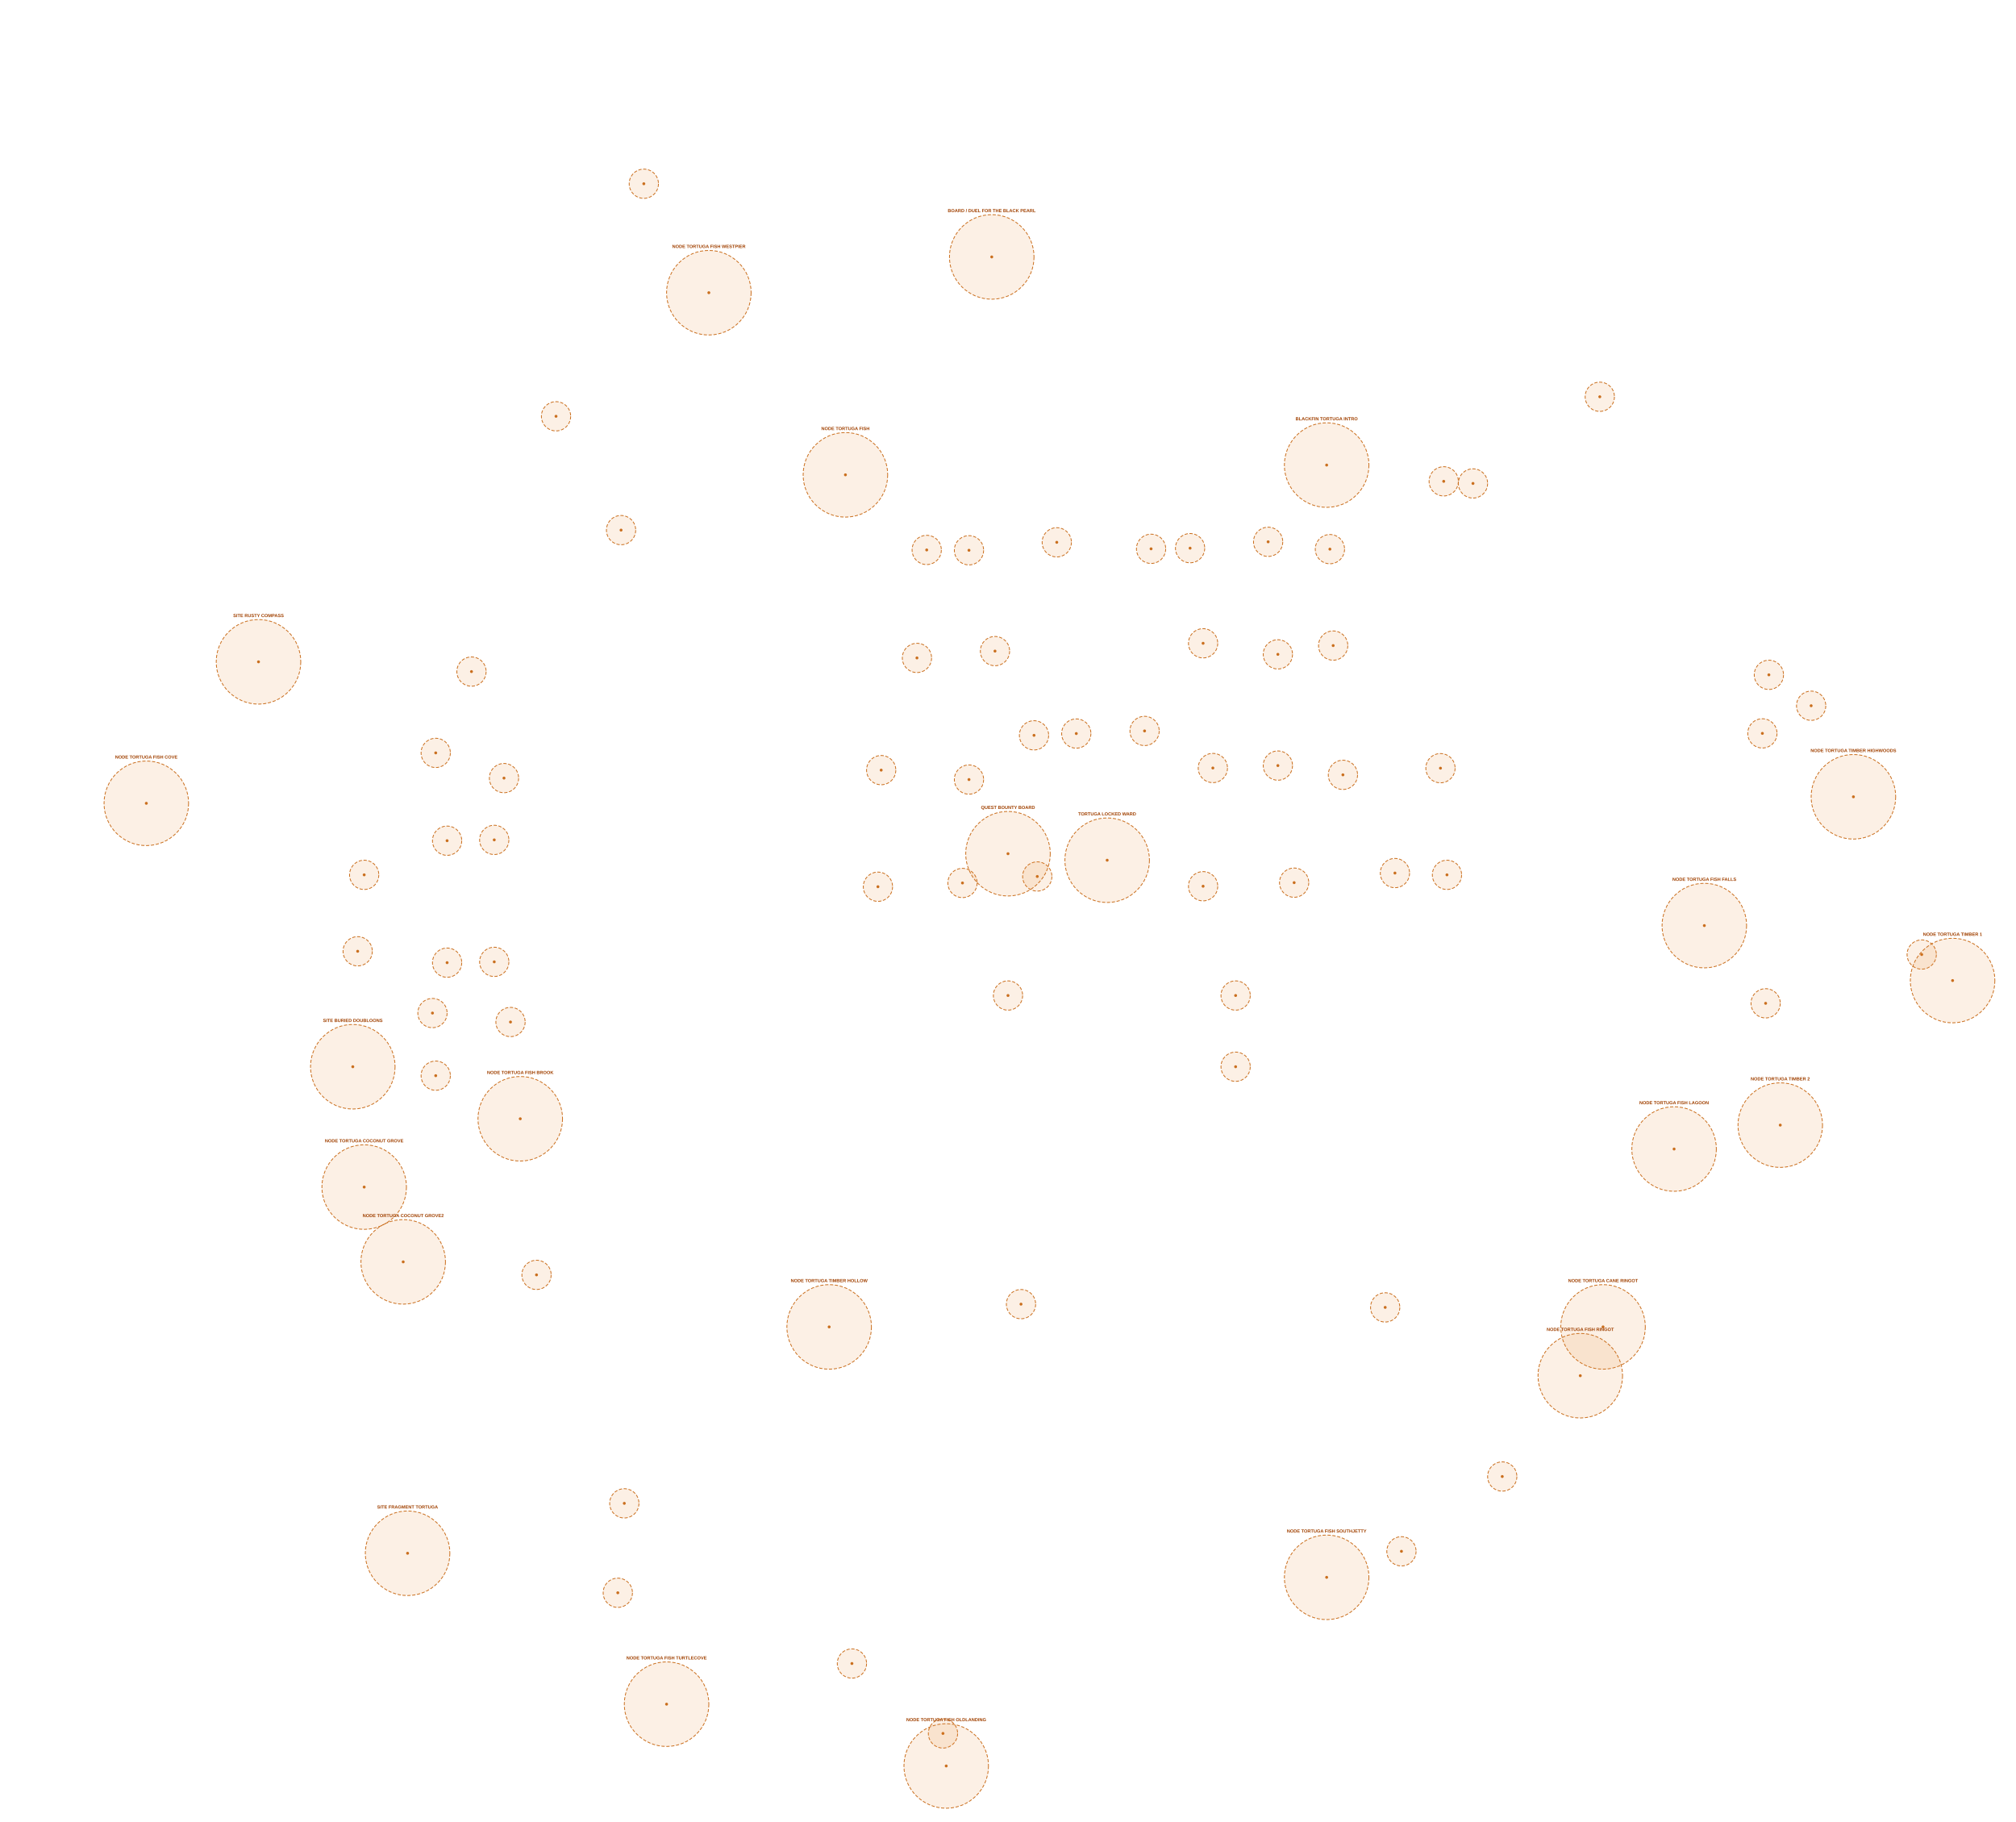
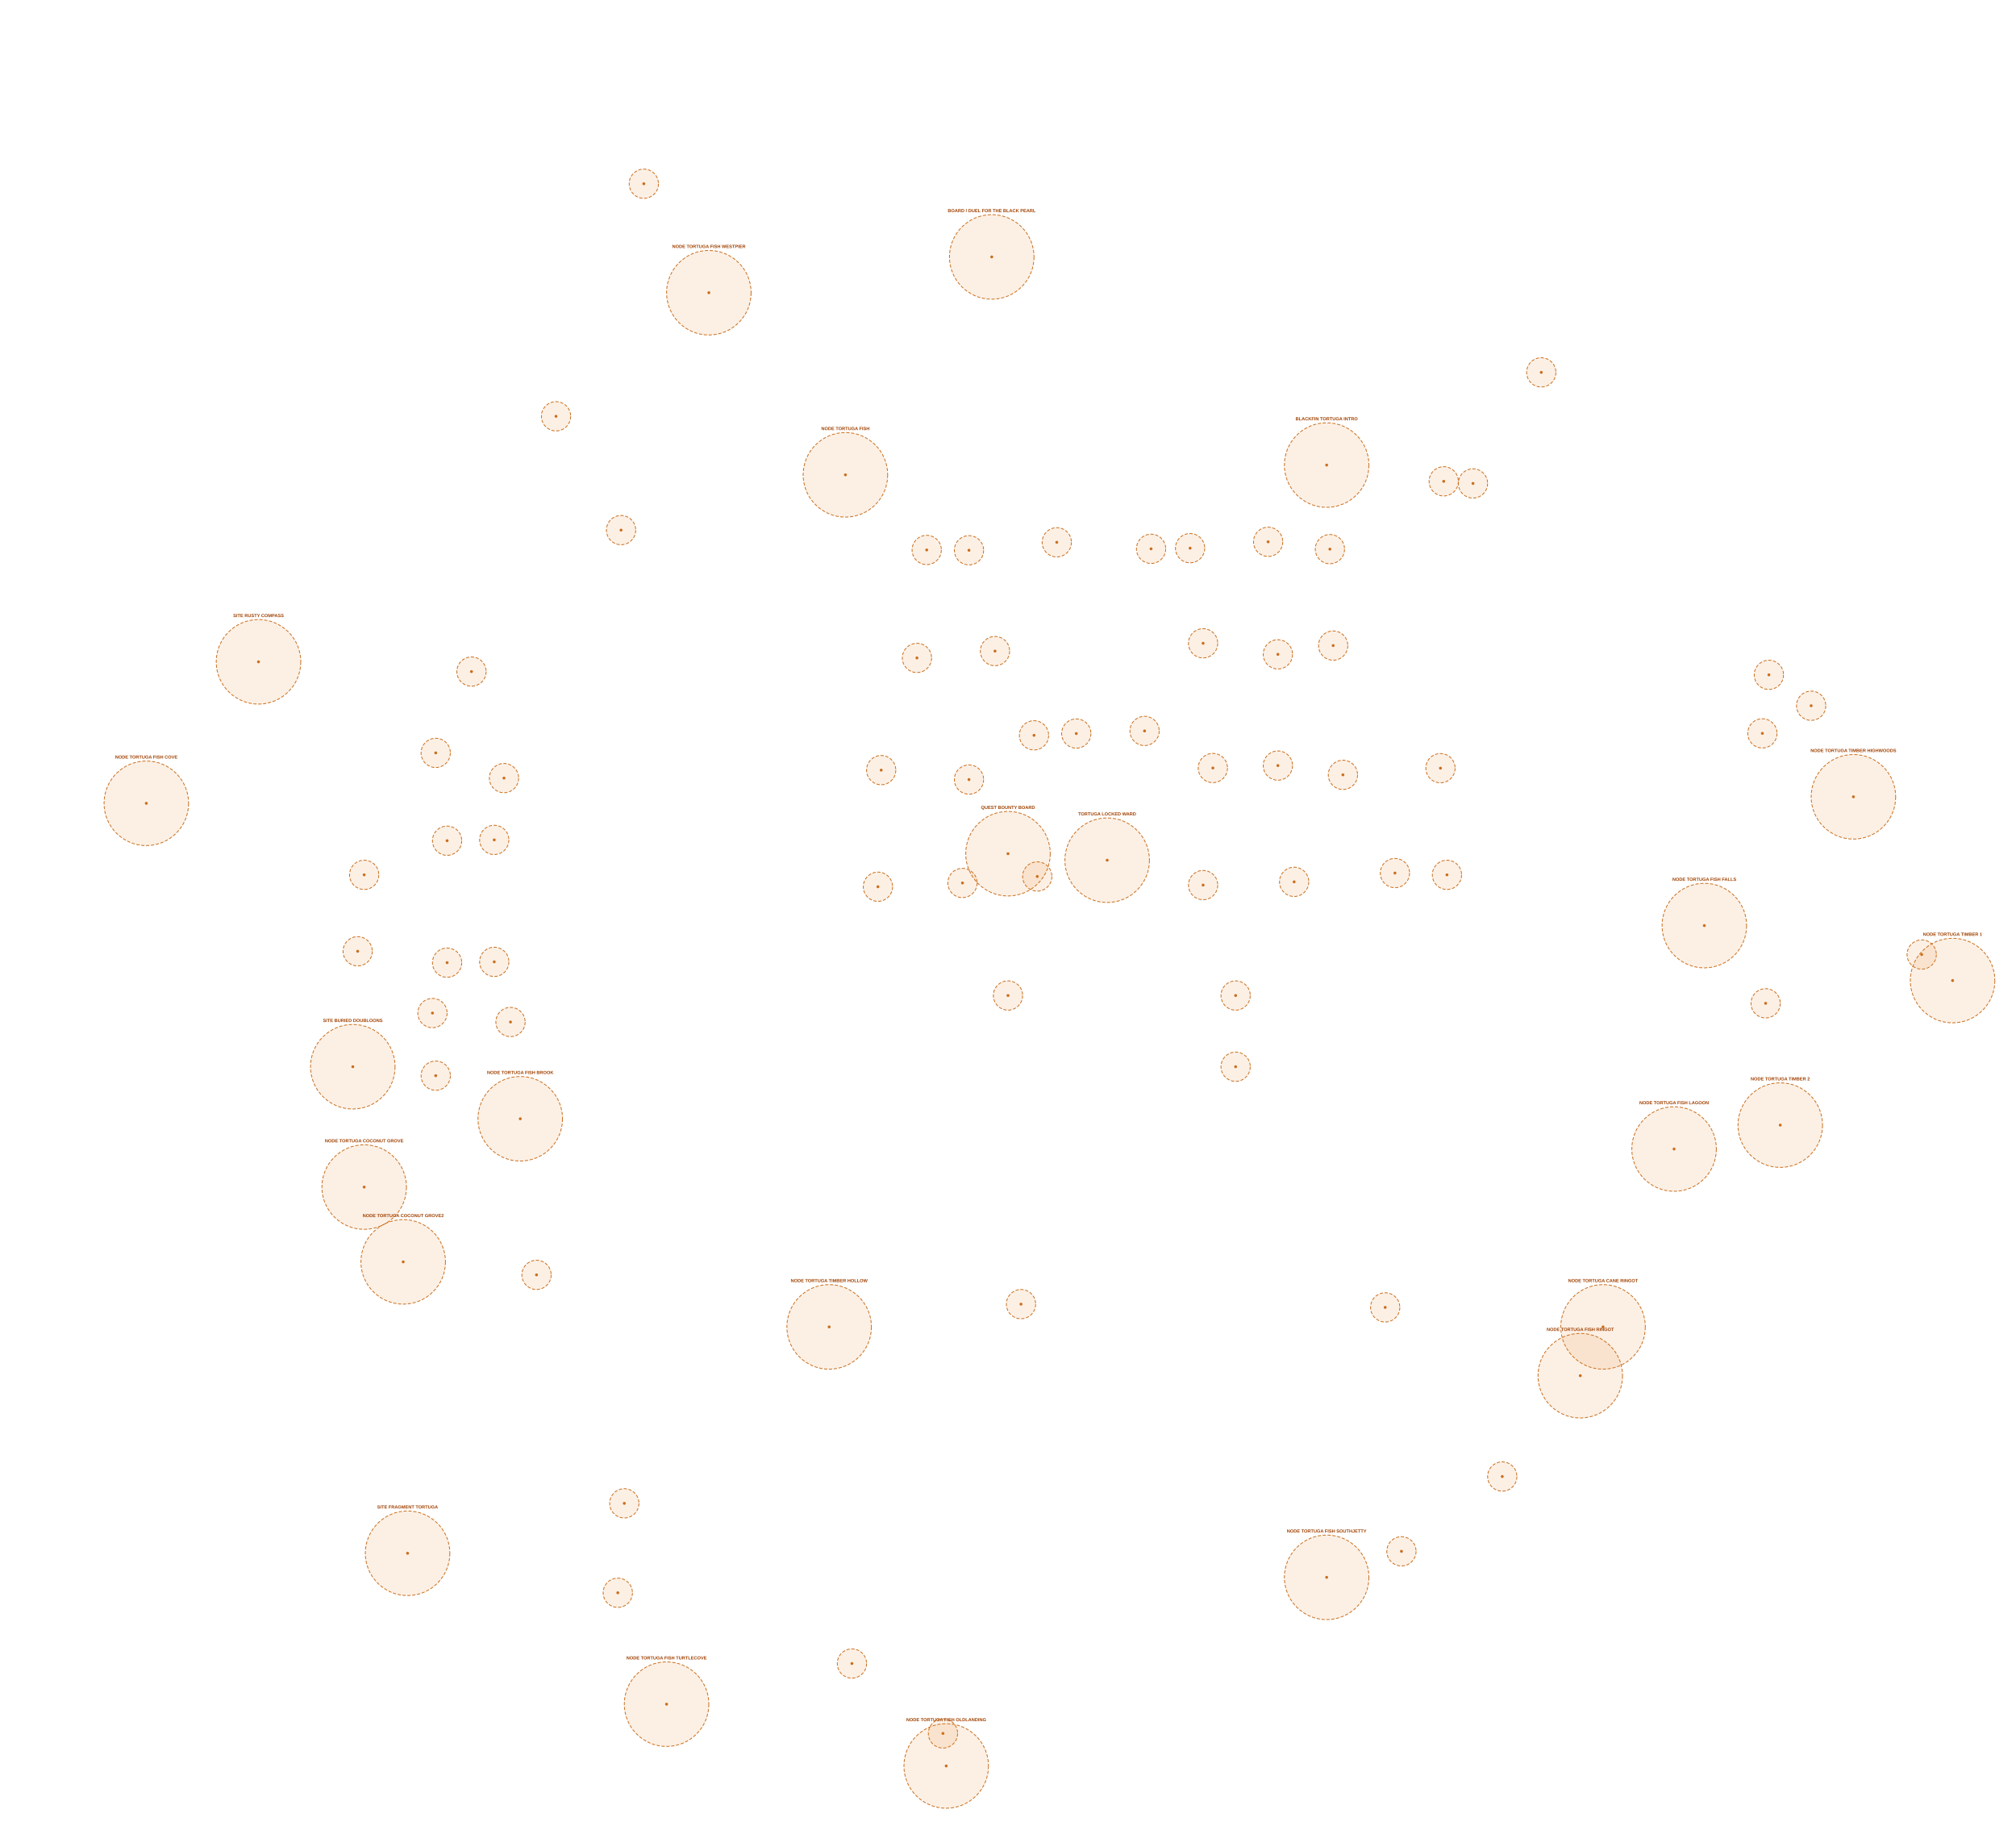
<svg xmlns="http://www.w3.org/2000/svg" viewBox="-620 -580 1240 1120" width="1240" height="1120">
  <circle cx="-50" cy="-241.8" r="9" fill="#e67e22" fill-opacity="0.12" stroke="#ca6f1e" stroke-width="0.5" stroke-dasharray="2 1" />
  <circle cx="-50" cy="-241.8" r="0.9" fill="#ca6f1e" />
  <text x="-50" y="-252.3" font-family="Arial, Helvetica, sans-serif" font-size="2.8" font-weight="bold" fill="#a04000" text-anchor="middle" />
  <circle cx="-24" cy="-241.6" r="9" fill="#e67e22" fill-opacity="0.12" stroke="#ca6f1e" stroke-width="0.5" stroke-dasharray="2 1" />
  <circle cx="-24" cy="-241.6" r="0.9" fill="#ca6f1e" />
  <text x="-24" y="-252.1" font-family="Arial, Helvetica, sans-serif" font-size="2.8" font-weight="bold" fill="#a04000" text-anchor="middle" />
  <circle cx="30" cy="-246.5" r="9" fill="#e67e22" fill-opacity="0.12" stroke="#ca6f1e" stroke-width="0.5" stroke-dasharray="2 1" />
  <circle cx="30" cy="-246.5" r="0.9" fill="#ca6f1e" />
  <text x="30" y="-257" font-family="Arial, Helvetica, sans-serif" font-size="2.8" font-weight="bold" fill="#a04000" text-anchor="middle" />
  <circle cx="88" cy="-242.5" r="9" fill="#e67e22" fill-opacity="0.12" stroke="#ca6f1e" stroke-width="0.5" stroke-dasharray="2 1" />
  <circle cx="88" cy="-242.5" r="0.9" fill="#ca6f1e" />
  <text x="88" y="-253" font-family="Arial, Helvetica, sans-serif" font-size="2.8" font-weight="bold" fill="#a04000" text-anchor="middle" />
  <circle cx="112" cy="-242.9" r="9" fill="#e67e22" fill-opacity="0.12" stroke="#ca6f1e" stroke-width="0.5" stroke-dasharray="2 1" />
  <circle cx="112" cy="-242.9" r="0.9" fill="#ca6f1e" />
  <text x="112" y="-253.4" font-family="Arial, Helvetica, sans-serif" font-size="2.8" font-weight="bold" fill="#a04000" text-anchor="middle" />
  <circle cx="160" cy="-246.8" r="9" fill="#e67e22" fill-opacity="0.12" stroke="#ca6f1e" stroke-width="0.5" stroke-dasharray="2 1" />
  <circle cx="160" cy="-246.8" r="0.9" fill="#ca6f1e" />
  <text x="160" y="-257.3" font-family="Arial, Helvetica, sans-serif" font-size="2.8" font-weight="bold" fill="#a04000" text-anchor="middle" />
  <circle cx="198" cy="-242.3" r="9" fill="#e67e22" fill-opacity="0.12" stroke="#ca6f1e" stroke-width="0.5" stroke-dasharray="2 1" />
  <circle cx="198" cy="-242.3" r="0.9" fill="#ca6f1e" />
  <text x="198" y="-252.8" font-family="Arial, Helvetica, sans-serif" font-size="2.8" font-weight="bold" fill="#a04000" text-anchor="middle" />
  <circle cx="-56" cy="-175.4" r="9" fill="#e67e22" fill-opacity="0.12" stroke="#ca6f1e" stroke-width="0.5" stroke-dasharray="2 1" />
  <circle cx="-56" cy="-175.4" r="0.9" fill="#ca6f1e" />
  <text x="-56" y="-185.9" font-family="Arial, Helvetica, sans-serif" font-size="2.8" font-weight="bold" fill="#a04000" text-anchor="middle" />
  <circle cx="-8" cy="-179.6" r="9" fill="#e67e22" fill-opacity="0.12" stroke="#ca6f1e" stroke-width="0.5" stroke-dasharray="2 1" />
  <circle cx="-8" cy="-179.6" r="0.9" fill="#ca6f1e" />
  <text x="-8" y="-190.1" font-family="Arial, Helvetica, sans-serif" font-size="2.8" font-weight="bold" fill="#a04000" text-anchor="middle" />
  <circle cx="120" cy="-184.4" r="9" fill="#e67e22" fill-opacity="0.12" stroke="#ca6f1e" stroke-width="0.5" stroke-dasharray="2 1" />
  <circle cx="120" cy="-184.4" r="0.9" fill="#ca6f1e" />
  <text x="120" y="-194.9" font-family="Arial, Helvetica, sans-serif" font-size="2.8" font-weight="bold" fill="#a04000" text-anchor="middle" />
  <circle cx="166" cy="-177.6" r="9" fill="#e67e22" fill-opacity="0.12" stroke="#ca6f1e" stroke-width="0.5" stroke-dasharray="2 1" />
  <circle cx="166" cy="-177.6" r="0.9" fill="#ca6f1e" />
  <text x="166" y="-188.1" font-family="Arial, Helvetica, sans-serif" font-size="2.8" font-weight="bold" fill="#a04000" text-anchor="middle" />
  <circle cx="200" cy="-183" r="9" fill="#e67e22" fill-opacity="0.12" stroke="#ca6f1e" stroke-width="0.5" stroke-dasharray="2 1" />
  <circle cx="200" cy="-183" r="0.9" fill="#ca6f1e" />
  <text x="200" y="-193.5" font-family="Arial, Helvetica, sans-serif" font-size="2.8" font-weight="bold" fill="#a04000" text-anchor="middle" />
  <circle cx="268" cy="-284" r="9" fill="#e67e22" fill-opacity="0.12" stroke="#ca6f1e" stroke-width="0.5" stroke-dasharray="2 1" />
  <circle cx="268" cy="-284" r="0.9" fill="#ca6f1e" />
  <text x="268" y="-294.5" font-family="Arial, Helvetica, sans-serif" font-size="2.8" font-weight="bold" fill="#a04000" text-anchor="middle" />
  <circle cx="16" cy="-127.8" r="9" fill="#e67e22" fill-opacity="0.12" stroke="#ca6f1e" stroke-width="0.5" stroke-dasharray="2 1" />
  <circle cx="16" cy="-127.8" r="0.9" fill="#ca6f1e" />
  <text x="16" y="-138.3" font-family="Arial, Helvetica, sans-serif" font-size="2.8" font-weight="bold" fill="#a04000" text-anchor="middle" />
  <circle cx="42" cy="-128.9" r="9" fill="#e67e22" fill-opacity="0.12" stroke="#ca6f1e" stroke-width="0.5" stroke-dasharray="2 1" />
  <circle cx="42" cy="-128.9" r="0.9" fill="#ca6f1e" />
  <text x="42" y="-139.4" font-family="Arial, Helvetica, sans-serif" font-size="2.8" font-weight="bold" fill="#a04000" text-anchor="middle" />
  <circle cx="84" cy="-130.5" r="9" fill="#e67e22" fill-opacity="0.12" stroke="#ca6f1e" stroke-width="0.5" stroke-dasharray="2 1" />
  <circle cx="84" cy="-130.5" r="0.9" fill="#ca6f1e" />
  <text x="84" y="-141" font-family="Arial, Helvetica, sans-serif" font-size="2.8" font-weight="bold" fill="#a04000" text-anchor="middle" />
  <circle cx="-24" cy="-100.6" r="9" fill="#e67e22" fill-opacity="0.12" stroke="#ca6f1e" stroke-width="0.5" stroke-dasharray="2 1" />
  <circle cx="-24" cy="-100.6" r="0.9" fill="#ca6f1e" />
  <text x="-24" y="-111.1" font-family="Arial, Helvetica, sans-serif" font-size="2.8" font-weight="bold" fill="#a04000" text-anchor="middle" />
  <circle cx="-78" cy="-106.4" r="9" fill="#e67e22" fill-opacity="0.12" stroke="#ca6f1e" stroke-width="0.5" stroke-dasharray="2 1" />
  <circle cx="-78" cy="-106.4" r="0.9" fill="#ca6f1e" />
  <text x="-78" y="-116.9" font-family="Arial, Helvetica, sans-serif" font-size="2.8" font-weight="bold" fill="#a04000" text-anchor="middle" />
  <circle cx="286" cy="-282.7" r="9" fill="#e67e22" fill-opacity="0.12" stroke="#ca6f1e" stroke-width="0.5" stroke-dasharray="2 1" />
  <circle cx="286" cy="-282.7" r="0.9" fill="#ca6f1e" />
  <text x="286" y="-293.2" font-family="Arial, Helvetica, sans-serif" font-size="2.8" font-weight="bold" fill="#a04000" text-anchor="middle" />
  <circle cx="126" cy="-107.7" r="9" fill="#e67e22" fill-opacity="0.12" stroke="#ca6f1e" stroke-width="0.5" stroke-dasharray="2 1" />
  <circle cx="126" cy="-107.7" r="0.9" fill="#ca6f1e" />
  <text x="126" y="-118.2" font-family="Arial, Helvetica, sans-serif" font-size="2.8" font-weight="bold" fill="#a04000" text-anchor="middle" />
  <circle cx="206" cy="-103.5" r="9" fill="#e67e22" fill-opacity="0.12" stroke="#ca6f1e" stroke-width="0.5" stroke-dasharray="2 1" />
  <circle cx="206" cy="-103.5" r="0.9" fill="#ca6f1e" />
  <text x="206" y="-114" font-family="Arial, Helvetica, sans-serif" font-size="2.8" font-weight="bold" fill="#a04000" text-anchor="middle" />
  <circle cx="266" cy="-107.6" r="9" fill="#e67e22" fill-opacity="0.12" stroke="#ca6f1e" stroke-width="0.5" stroke-dasharray="2 1" />
  <circle cx="266" cy="-107.6" r="0.9" fill="#ca6f1e" />
  <text x="266" y="-118.1" font-family="Arial, Helvetica, sans-serif" font-size="2.8" font-weight="bold" fill="#a04000" text-anchor="middle" />
  <circle cx="166" cy="-109.2" r="9" fill="#e67e22" fill-opacity="0.12" stroke="#ca6f1e" stroke-width="0.5" stroke-dasharray="2 1" />
  <circle cx="166" cy="-109.2" r="0.9" fill="#ca6f1e" />
  <text x="166" y="-119.7" font-family="Arial, Helvetica, sans-serif" font-size="2.8" font-weight="bold" fill="#a04000" text-anchor="middle" />
  <circle cx="-80" cy="-34.7" r="9" fill="#e67e22" fill-opacity="0.12" stroke="#ca6f1e" stroke-width="0.5" stroke-dasharray="2 1" />
  <circle cx="-80" cy="-34.7" r="0.9" fill="#ca6f1e" />
  <text x="-80" y="-45.2" font-family="Arial, Helvetica, sans-serif" font-size="2.8" font-weight="bold" fill="#a04000" text-anchor="middle" />
  <circle cx="-28" cy="-37" r="9" fill="#e67e22" fill-opacity="0.12" stroke="#ca6f1e" stroke-width="0.5" stroke-dasharray="2 1" />
  <circle cx="-28" cy="-37" r="0.9" fill="#ca6f1e" />
  <text x="-28" y="-47.5" font-family="Arial, Helvetica, sans-serif" font-size="2.8" font-weight="bold" fill="#a04000" text-anchor="middle" />
  <circle cx="18" cy="-41" r="9" fill="#e67e22" fill-opacity="0.12" stroke="#ca6f1e" stroke-width="0.5" stroke-dasharray="2 1" />
  <circle cx="18" cy="-41" r="0.9" fill="#ca6f1e" />
  <text x="18" y="-51.5" font-family="Arial, Helvetica, sans-serif" font-size="2.8" font-weight="bold" fill="#a04000" text-anchor="middle" />
-   <circle cx="120" cy="-35" r="9" fill="#e67e22" fill-opacity="0.12" stroke="#ca6f1e" stroke-width="0.5" stroke-dasharray="2 1" />
-   <circle cx="120" cy="-35" r="0.9" fill="#ca6f1e" />
-   <text x="120" y="-45.5" font-family="Arial, Helvetica, sans-serif" font-size="2.8" font-weight="bold" fill="#a04000" text-anchor="middle" />
-   <circle cx="176" cy="-37.2" r="9" fill="#e67e22" fill-opacity="0.12" stroke="#ca6f1e" stroke-width="0.5" stroke-dasharray="2 1" />
-   <circle cx="176" cy="-37.2" r="0.9" fill="#ca6f1e" />
-   <text x="176" y="-47.7" font-family="Arial, Helvetica, sans-serif" font-size="2.8" font-weight="bold" fill="#a04000" text-anchor="middle" />
+   <circle cx="120" cy="-35.7" r="9" fill="#e67e22" fill-opacity="0.12" stroke="#ca6f1e" stroke-width="0.5" stroke-dasharray="2 1" />
+   <circle cx="120" cy="-35.7" r="0.9" fill="#ca6f1e" />
+   <text x="120" y="-46.2" font-family="Arial, Helvetica, sans-serif" font-size="2.8" font-weight="bold" fill="#a04000" text-anchor="middle" />
+   <circle cx="176" cy="-37.7" r="9" fill="#e67e22" fill-opacity="0.12" stroke="#ca6f1e" stroke-width="0.5" stroke-dasharray="2 1" />
+   <circle cx="176" cy="-37.7" r="0.9" fill="#ca6f1e" />
+   <text x="176" y="-48.2" font-family="Arial, Helvetica, sans-serif" font-size="2.8" font-weight="bold" fill="#a04000" text-anchor="middle" />
  <circle cx="238" cy="-43.1" r="9" fill="#e67e22" fill-opacity="0.12" stroke="#ca6f1e" stroke-width="0.5" stroke-dasharray="2 1" />
  <circle cx="238" cy="-43.1" r="0.9" fill="#ca6f1e" />
  <text x="238" y="-53.6" font-family="Arial, Helvetica, sans-serif" font-size="2.8" font-weight="bold" fill="#a04000" text-anchor="middle" />
  <circle cx="270" cy="-42" r="9" fill="#e67e22" fill-opacity="0.12" stroke="#ca6f1e" stroke-width="0.5" stroke-dasharray="2 1" />
  <circle cx="270" cy="-42" r="0.9" fill="#ca6f1e" />
  <text x="270" y="-52.5" font-family="Arial, Helvetica, sans-serif" font-size="2.8" font-weight="bold" fill="#a04000" text-anchor="middle" />
  <circle cx="0" cy="32.2" r="9" fill="#e67e22" fill-opacity="0.12" stroke="#ca6f1e" stroke-width="0.5" stroke-dasharray="2 1" />
  <circle cx="0" cy="32.2" r="0.9" fill="#ca6f1e" />
  <text x="0" y="21.7" font-family="Arial, Helvetica, sans-serif" font-size="2.8" font-weight="bold" fill="#a04000" text-anchor="middle" />
  <circle cx="140" cy="32.2" r="9" fill="#e67e22" fill-opacity="0.12" stroke="#ca6f1e" stroke-width="0.5" stroke-dasharray="2 1" />
  <circle cx="140" cy="32.2" r="0.9" fill="#ca6f1e" />
  <text x="140" y="21.7" font-family="Arial, Helvetica, sans-serif" font-size="2.8" font-weight="bold" fill="#a04000" text-anchor="middle" />
  <circle cx="-345" cy="-63" r="9" fill="#e67e22" fill-opacity="0.12" stroke="#ca6f1e" stroke-width="0.5" stroke-dasharray="2 1" />
  <circle cx="-345" cy="-63" r="0.9" fill="#ca6f1e" />
  <text x="-345" y="-73.5" font-family="Arial, Helvetica, sans-serif" font-size="2.8" font-weight="bold" fill="#a04000" text-anchor="middle" />
  <circle cx="-316" cy="-63.5" r="9" fill="#e67e22" fill-opacity="0.12" stroke="#ca6f1e" stroke-width="0.5" stroke-dasharray="2 1" />
  <circle cx="-316" cy="-63.5" r="0.9" fill="#ca6f1e" />
  <text x="-316" y="-74" font-family="Arial, Helvetica, sans-serif" font-size="2.8" font-weight="bold" fill="#a04000" text-anchor="middle" />
  <circle cx="-345" cy="12" r="9" fill="#e67e22" fill-opacity="0.12" stroke="#ca6f1e" stroke-width="0.5" stroke-dasharray="2 1" />
  <circle cx="-345" cy="12" r="0.9" fill="#ca6f1e" />
  <text x="-345" y="1.5" font-family="Arial, Helvetica, sans-serif" font-size="2.8" font-weight="bold" fill="#a04000" text-anchor="middle" />
  <circle cx="-316" cy="11.5" r="9" fill="#e67e22" fill-opacity="0.12" stroke="#ca6f1e" stroke-width="0.5" stroke-dasharray="2 1" />
  <circle cx="-316" cy="11.5" r="0.9" fill="#ca6f1e" />
  <text x="-316" y="1" font-family="Arial, Helvetica, sans-serif" font-size="2.8" font-weight="bold" fill="#a04000" text-anchor="middle" />
  <circle cx="-396" cy="-42" r="9" fill="#e67e22" fill-opacity="0.12" stroke="#ca6f1e" stroke-width="0.5" stroke-dasharray="2 1" />
  <circle cx="-396" cy="-42" r="0.9" fill="#ca6f1e" />
  <text x="-396" y="-52.5" font-family="Arial, Helvetica, sans-serif" font-size="2.8" font-weight="bold" fill="#a04000" text-anchor="middle" />
  <circle cx="-400" cy="5" r="9" fill="#e67e22" fill-opacity="0.12" stroke="#ca6f1e" stroke-width="0.5" stroke-dasharray="2 1" />
  <circle cx="-400" cy="5" r="0.9" fill="#ca6f1e" />
  <text x="-400" y="-5.5" font-family="Arial, Helvetica, sans-serif" font-size="2.8" font-weight="bold" fill="#a04000" text-anchor="middle" />
  <circle cx="-310" cy="-101.5" r="9" fill="#e67e22" fill-opacity="0.12" stroke="#ca6f1e" stroke-width="0.5" stroke-dasharray="2 1" />
  <circle cx="-310" cy="-101.5" r="0.9" fill="#ca6f1e" />
  <text x="-310" y="-112" font-family="Arial, Helvetica, sans-serif" font-size="2.8" font-weight="bold" fill="#a04000" text-anchor="middle" />
  <circle cx="-352" cy="-117" r="9" fill="#e67e22" fill-opacity="0.12" stroke="#ca6f1e" stroke-width="0.5" stroke-dasharray="2 1" />
  <circle cx="-352" cy="-117" r="0.9" fill="#ca6f1e" />
  <text x="-352" y="-127.5" font-family="Arial, Helvetica, sans-serif" font-size="2.8" font-weight="bold" fill="#a04000" text-anchor="middle" />
  <circle cx="-330" cy="-167" r="9" fill="#e67e22" fill-opacity="0.12" stroke="#ca6f1e" stroke-width="0.5" stroke-dasharray="2 1" />
  <circle cx="-330" cy="-167" r="0.9" fill="#ca6f1e" />
  <text x="-330" y="-177.5" font-family="Arial, Helvetica, sans-serif" font-size="2.8" font-weight="bold" fill="#a04000" text-anchor="middle" />
  <circle cx="-354" cy="43" r="9" fill="#e67e22" fill-opacity="0.12" stroke="#ca6f1e" stroke-width="0.5" stroke-dasharray="2 1" />
  <circle cx="-354" cy="43" r="0.9" fill="#ca6f1e" />
  <text x="-354" y="32.5" font-family="Arial, Helvetica, sans-serif" font-size="2.8" font-weight="bold" fill="#a04000" text-anchor="middle" />
  <circle cx="-306" cy="48.5" r="9" fill="#e67e22" fill-opacity="0.12" stroke="#ca6f1e" stroke-width="0.5" stroke-dasharray="2 1" />
  <circle cx="-306" cy="48.5" r="0.9" fill="#ca6f1e" />
  <text x="-306" y="38" font-family="Arial, Helvetica, sans-serif" font-size="2.8" font-weight="bold" fill="#a04000" text-anchor="middle" />
  <circle cx="-352" cy="81.5" r="9" fill="#e67e22" fill-opacity="0.12" stroke="#ca6f1e" stroke-width="0.5" stroke-dasharray="2 1" />
  <circle cx="-352" cy="81.5" r="0.9" fill="#ca6f1e" />
  <text x="-352" y="71" font-family="Arial, Helvetica, sans-serif" font-size="2.8" font-weight="bold" fill="#a04000" text-anchor="middle" />
  <circle cx="-238" cy="-254" r="9" fill="#e67e22" fill-opacity="0.12" stroke="#ca6f1e" stroke-width="0.5" stroke-dasharray="2 1" />
  <circle cx="-238" cy="-254" r="0.9" fill="#ca6f1e" />
  <text x="-238" y="-264.5" font-family="Arial, Helvetica, sans-serif" font-size="2.8" font-weight="bold" fill="#a04000" text-anchor="middle" />
  <circle cx="-278" cy="-324" r="9" fill="#e67e22" fill-opacity="0.12" stroke="#ca6f1e" stroke-width="0.5" stroke-dasharray="2 1" />
  <circle cx="-278" cy="-324" r="0.9" fill="#ca6f1e" />
  <text x="-278" y="-334.5" font-family="Arial, Helvetica, sans-serif" font-size="2.8" font-weight="bold" fill="#a04000" text-anchor="middle" />
  <circle cx="-224" cy="-467" r="9" fill="#e67e22" fill-opacity="0.12" stroke="#ca6f1e" stroke-width="0.5" stroke-dasharray="2 1" />
  <circle cx="-224" cy="-467" r="0.9" fill="#ca6f1e" />
  <text x="-224" y="-477.5" font-family="Arial, Helvetica, sans-serif" font-size="2.8" font-weight="bold" fill="#a04000" text-anchor="middle" />
-   <circle cx="364" cy="-336" r="9" fill="#e67e22" fill-opacity="0.12" stroke="#ca6f1e" stroke-width="0.5" stroke-dasharray="2 1" />
-   <circle cx="364" cy="-336" r="0.9" fill="#ca6f1e" />
-   <text x="364" y="-346.5" font-family="Arial, Helvetica, sans-serif" font-size="2.8" font-weight="bold" fill="#a04000" text-anchor="middle" />
+   <circle cx="328" cy="-351" r="9" fill="#e67e22" fill-opacity="0.12" stroke="#ca6f1e" stroke-width="0.5" stroke-dasharray="2 1" />
+   <circle cx="328" cy="-351" r="0.9" fill="#ca6f1e" />
+   <text x="328" y="-361.5" font-family="Arial, Helvetica, sans-serif" font-size="2.8" font-weight="bold" fill="#a04000" text-anchor="middle" />
  <circle cx="468" cy="-165" r="9" fill="#e67e22" fill-opacity="0.12" stroke="#ca6f1e" stroke-width="0.5" stroke-dasharray="2 1" />
  <circle cx="468" cy="-165" r="0.9" fill="#ca6f1e" />
  <text x="468" y="-175.5" font-family="Arial, Helvetica, sans-serif" font-size="2.8" font-weight="bold" fill="#a04000" text-anchor="middle" />
  <circle cx="464" cy="-129" r="9" fill="#e67e22" fill-opacity="0.12" stroke="#ca6f1e" stroke-width="0.5" stroke-dasharray="2 1" />
  <circle cx="464" cy="-129" r="0.9" fill="#ca6f1e" />
  <text x="464" y="-139.5" font-family="Arial, Helvetica, sans-serif" font-size="2.8" font-weight="bold" fill="#a04000" text-anchor="middle" />
  <circle cx="466" cy="37" r="9" fill="#e67e22" fill-opacity="0.12" stroke="#ca6f1e" stroke-width="0.5" stroke-dasharray="2 1" />
  <circle cx="466" cy="37" r="0.9" fill="#ca6f1e" />
  <text x="466" y="26.5" font-family="Arial, Helvetica, sans-serif" font-size="2.8" font-weight="bold" fill="#a04000" text-anchor="middle" />
  <circle cx="562" cy="7" r="9" fill="#e67e22" fill-opacity="0.12" stroke="#ca6f1e" stroke-width="0.5" stroke-dasharray="2 1" />
  <circle cx="562" cy="7" r="0.9" fill="#ca6f1e" />
  <text x="562" y="-3.5" font-family="Arial, Helvetica, sans-serif" font-size="2.8" font-weight="bold" fill="#a04000" text-anchor="middle" />
  <circle cx="8" cy="222" r="9" fill="#e67e22" fill-opacity="0.12" stroke="#ca6f1e" stroke-width="0.5" stroke-dasharray="2 1" />
  <circle cx="8" cy="222" r="0.9" fill="#ca6f1e" />
  <text x="8" y="211.5" font-family="Arial, Helvetica, sans-serif" font-size="2.8" font-weight="bold" fill="#a04000" text-anchor="middle" />
  <circle cx="304" cy="328" r="9" fill="#e67e22" fill-opacity="0.12" stroke="#ca6f1e" stroke-width="0.5" stroke-dasharray="2 1" />
  <circle cx="304" cy="328" r="0.9" fill="#ca6f1e" />
  <text x="304" y="317.5" font-family="Arial, Helvetica, sans-serif" font-size="2.8" font-weight="bold" fill="#a04000" text-anchor="middle" />
  <circle cx="-96" cy="443" r="9" fill="#e67e22" fill-opacity="0.12" stroke="#ca6f1e" stroke-width="0.5" stroke-dasharray="2 1" />
  <circle cx="-96" cy="443" r="0.9" fill="#ca6f1e" />
  <text x="-96" y="432.5" font-family="Arial, Helvetica, sans-serif" font-size="2.8" font-weight="bold" fill="#a04000" text-anchor="middle" />
  <circle cx="-40" cy="486" r="9" fill="#e67e22" fill-opacity="0.12" stroke="#ca6f1e" stroke-width="0.5" stroke-dasharray="2 1" />
  <circle cx="-40" cy="486" r="0.9" fill="#ca6f1e" />
  <text x="-40" y="475.5" font-family="Arial, Helvetica, sans-serif" font-size="2.8" font-weight="bold" fill="#a04000" text-anchor="middle" />
  <circle cx="-240" cy="399.5" r="9" fill="#e67e22" fill-opacity="0.12" stroke="#ca6f1e" stroke-width="0.5" stroke-dasharray="2 1" />
  <circle cx="-240" cy="399.5" r="0.9" fill="#ca6f1e" />
  <text x="-240" y="389" font-family="Arial, Helvetica, sans-serif" font-size="2.8" font-weight="bold" fill="#a04000" text-anchor="middle" />
  <circle cx="-236" cy="344.5" r="9" fill="#e67e22" fill-opacity="0.12" stroke="#ca6f1e" stroke-width="0.5" stroke-dasharray="2 1" />
  <circle cx="-236" cy="344.5" r="0.9" fill="#ca6f1e" />
  <text x="-236" y="334" font-family="Arial, Helvetica, sans-serif" font-size="2.8" font-weight="bold" fill="#a04000" text-anchor="middle" />
  <circle cx="140" cy="76" r="9" fill="#e67e22" fill-opacity="0.12" stroke="#ca6f1e" stroke-width="0.5" stroke-dasharray="2 1" />
  <circle cx="140" cy="76" r="0.9" fill="#ca6f1e" />
  <text x="140" y="65.5" font-family="Arial, Helvetica, sans-serif" font-size="2.8" font-weight="bold" fill="#a04000" text-anchor="middle" />
  <circle cx="-290" cy="204" r="9" fill="#e67e22" fill-opacity="0.12" stroke="#ca6f1e" stroke-width="0.5" stroke-dasharray="2 1" />
  <circle cx="-290" cy="204" r="0.9" fill="#ca6f1e" />
  <text x="-290" y="193.5" font-family="Arial, Helvetica, sans-serif" font-size="2.8" font-weight="bold" fill="#a04000" text-anchor="middle" />
  <circle cx="242" cy="374" r="9" fill="#e67e22" fill-opacity="0.12" stroke="#ca6f1e" stroke-width="0.5" stroke-dasharray="2 1" />
  <circle cx="242" cy="374" r="0.9" fill="#ca6f1e" />
  <text x="242" y="363.5" font-family="Arial, Helvetica, sans-serif" font-size="2.8" font-weight="bold" fill="#a04000" text-anchor="middle" />
  <circle cx="232" cy="224" r="9" fill="#e67e22" fill-opacity="0.12" stroke="#ca6f1e" stroke-width="0.5" stroke-dasharray="2 1" />
  <circle cx="232" cy="224" r="0.9" fill="#ca6f1e" />
  <text x="232" y="213.5" font-family="Arial, Helvetica, sans-serif" font-size="2.8" font-weight="bold" fill="#a04000" text-anchor="middle" />
  <circle cx="494" cy="-146" r="9" fill="#e67e22" fill-opacity="0.12" stroke="#ca6f1e" stroke-width="0.5" stroke-dasharray="2 1" />
  <circle cx="494" cy="-146" r="0.9" fill="#ca6f1e" />
  <text x="494" y="-156.5" font-family="Arial, Helvetica, sans-serif" font-size="2.8" font-weight="bold" fill="#a04000" text-anchor="middle" />
  <circle cx="-10" cy="-422" r="26" fill="#e67e22" fill-opacity="0.12" stroke="#ca6f1e" stroke-width="0.5" stroke-dasharray="2 1" />
  <circle cx="-10" cy="-422" r="0.9" fill="#ca6f1e" />
  <text x="-10" y="-449.5" font-family="Arial, Helvetica, sans-serif" font-size="2.8" font-weight="bold" fill="#a04000" text-anchor="middle">BOARD / DUEL FOR THE BLACK PEARL</text>
  <circle cx="-369.3" cy="375.2" r="26" fill="#e67e22" fill-opacity="0.12" stroke="#ca6f1e" stroke-width="0.5" stroke-dasharray="2 1" />
  <circle cx="-369.3" cy="375.2" r="0.9" fill="#ca6f1e" />
  <text x="-369.3" y="347.7" font-family="Arial, Helvetica, sans-serif" font-size="2.8" font-weight="bold" fill="#a04000" text-anchor="middle">SITE FRAGMENT TORTUGA</text>
  <circle cx="-403" cy="76" r="26" fill="#e67e22" fill-opacity="0.12" stroke="#ca6f1e" stroke-width="0.5" stroke-dasharray="2 1" />
  <circle cx="-403" cy="76" r="0.9" fill="#ca6f1e" />
  <text x="-403" y="48.5" font-family="Arial, Helvetica, sans-serif" font-size="2.8" font-weight="bold" fill="#a04000" text-anchor="middle">SITE BURIED DOUBLOONS</text>
  <circle cx="-461" cy="-173" r="26" fill="#e67e22" fill-opacity="0.12" stroke="#ca6f1e" stroke-width="0.5" stroke-dasharray="2 1" />
  <circle cx="-461" cy="-173" r="0.9" fill="#ca6f1e" />
  <text x="-461" y="-200.5" font-family="Arial, Helvetica, sans-serif" font-size="2.8" font-weight="bold" fill="#a04000" text-anchor="middle">SITE RUSTY COMPASS</text>
  <circle cx="-100" cy="-288" r="26" fill="#e67e22" fill-opacity="0.12" stroke="#ca6f1e" stroke-width="0.5" stroke-dasharray="2 1" />
  <circle cx="-100" cy="-288" r="0.9" fill="#ca6f1e" />
  <text x="-100" y="-315.5" font-family="Arial, Helvetica, sans-serif" font-size="2.8" font-weight="bold" fill="#a04000" text-anchor="middle">NODE TORTUGA FISH</text>
  <circle cx="581" cy="23" r="26" fill="#e67e22" fill-opacity="0.12" stroke="#ca6f1e" stroke-width="0.5" stroke-dasharray="2 1" />
  <circle cx="581" cy="23" r="0.9" fill="#ca6f1e" />
  <text x="581" y="-4.5" font-family="Arial, Helvetica, sans-serif" font-size="2.8" font-weight="bold" fill="#a04000" text-anchor="middle">NODE TORTUGA TIMBER 1</text>
  <circle cx="475" cy="111.9" r="26" fill="#e67e22" fill-opacity="0.12" stroke="#ca6f1e" stroke-width="0.5" stroke-dasharray="2 1" />
  <circle cx="475" cy="111.9" r="0.9" fill="#ca6f1e" />
  <text x="475" y="84.4" font-family="Arial, Helvetica, sans-serif" font-size="2.8" font-weight="bold" fill="#a04000" text-anchor="middle">NODE TORTUGA TIMBER 2</text>
  <circle cx="0" cy="-55" r="26" fill="#e67e22" fill-opacity="0.12" stroke="#ca6f1e" stroke-width="0.5" stroke-dasharray="2 1" />
  <circle cx="0" cy="-55" r="0.9" fill="#ca6f1e" />
  <text x="0" y="-82.5" font-family="Arial, Helvetica, sans-serif" font-size="2.8" font-weight="bold" fill="#a04000" text-anchor="middle">QUEST BOUNTY BOARD</text>
  <circle cx="61" cy="-51" r="26" fill="#e67e22" fill-opacity="0.12" stroke="#ca6f1e" stroke-width="0.5" stroke-dasharray="2 1" />
  <circle cx="61" cy="-51" r="0.9" fill="#ca6f1e" />
  <text x="61" y="-78.5" font-family="Arial, Helvetica, sans-serif" font-size="2.8" font-weight="bold" fill="#a04000" text-anchor="middle">TORTUGA LOCKED WARD</text>
  <circle cx="196" cy="-294" r="26" fill="#e67e22" fill-opacity="0.12" stroke="#ca6f1e" stroke-width="0.5" stroke-dasharray="2 1" />
  <circle cx="196" cy="-294" r="0.9" fill="#ca6f1e" />
  <text x="196" y="-321.5" font-family="Arial, Helvetica, sans-serif" font-size="2.8" font-weight="bold" fill="#a04000" text-anchor="middle">BLACKFIN TORTUGA INTRO</text>
  <circle cx="-184" cy="-400" r="26" fill="#e67e22" fill-opacity="0.12" stroke="#ca6f1e" stroke-width="0.5" stroke-dasharray="2 1" />
  <circle cx="-184" cy="-400" r="0.9" fill="#ca6f1e" />
  <text x="-184" y="-427.5" font-family="Arial, Helvetica, sans-serif" font-size="2.8" font-weight="bold" fill="#a04000" text-anchor="middle">NODE TORTUGA FISH WESTPIER</text>
  <circle cx="196" cy="390" r="26" fill="#e67e22" fill-opacity="0.12" stroke="#ca6f1e" stroke-width="0.5" stroke-dasharray="2 1" />
  <circle cx="196" cy="390" r="0.9" fill="#ca6f1e" />
  <text x="196" y="362.5" font-family="Arial, Helvetica, sans-serif" font-size="2.8" font-weight="bold" fill="#a04000" text-anchor="middle">NODE TORTUGA FISH SOUTHJETTY</text>
  <circle cx="-210" cy="468" r="26" fill="#e67e22" fill-opacity="0.12" stroke="#ca6f1e" stroke-width="0.5" stroke-dasharray="2 1" />
  <circle cx="-210" cy="468" r="0.9" fill="#ca6f1e" />
  <text x="-210" y="440.5" font-family="Arial, Helvetica, sans-serif" font-size="2.8" font-weight="bold" fill="#a04000" text-anchor="middle">NODE TORTUGA FISH TURTLECOVE</text>
  <circle cx="-38" cy="506" r="26" fill="#e67e22" fill-opacity="0.12" stroke="#ca6f1e" stroke-width="0.5" stroke-dasharray="2 1" />
  <circle cx="-38" cy="506" r="0.9" fill="#ca6f1e" />
  <text x="-38" y="478.5" font-family="Arial, Helvetica, sans-serif" font-size="2.8" font-weight="bold" fill="#a04000" text-anchor="middle">NODE TORTUGA FISH OLDLANDING</text>
  <circle cx="520" cy="-90" r="26" fill="#e67e22" fill-opacity="0.12" stroke="#ca6f1e" stroke-width="0.5" stroke-dasharray="2 1" />
  <circle cx="520" cy="-90" r="0.9" fill="#ca6f1e" />
  <text x="520" y="-117.5" font-family="Arial, Helvetica, sans-serif" font-size="2.8" font-weight="bold" fill="#a04000" text-anchor="middle">NODE TORTUGA TIMBER HIGHWOODS</text>
  <circle cx="-110" cy="236" r="26" fill="#e67e22" fill-opacity="0.12" stroke="#ca6f1e" stroke-width="0.5" stroke-dasharray="2 1" />
  <circle cx="-110" cy="236" r="0.9" fill="#ca6f1e" />
  <text x="-110" y="208.5" font-family="Arial, Helvetica, sans-serif" font-size="2.8" font-weight="bold" fill="#a04000" text-anchor="middle">NODE TORTUGA TIMBER HOLLOW</text>
  <circle cx="-396" cy="150" r="26" fill="#e67e22" fill-opacity="0.12" stroke="#ca6f1e" stroke-width="0.5" stroke-dasharray="2 1" />
  <circle cx="-396" cy="150" r="0.9" fill="#ca6f1e" />
  <text x="-396" y="122.5" font-family="Arial, Helvetica, sans-serif" font-size="2.8" font-weight="bold" fill="#a04000" text-anchor="middle">NODE TORTUGA COCONUT GROVE</text>
  <circle cx="-372" cy="196" r="26" fill="#e67e22" fill-opacity="0.12" stroke="#ca6f1e" stroke-width="0.5" stroke-dasharray="2 1" />
  <circle cx="-372" cy="196" r="0.9" fill="#ca6f1e" />
  <text x="-372" y="168.5" font-family="Arial, Helvetica, sans-serif" font-size="2.8" font-weight="bold" fill="#a04000" text-anchor="middle">NODE TORTUGA COCONUT GROVE2</text>
  <circle cx="366" cy="236" r="26" fill="#e67e22" fill-opacity="0.12" stroke="#ca6f1e" stroke-width="0.5" stroke-dasharray="2 1" />
  <circle cx="366" cy="236" r="0.9" fill="#ca6f1e" />
  <text x="366" y="208.5" font-family="Arial, Helvetica, sans-serif" font-size="2.8" font-weight="bold" fill="#a04000" text-anchor="middle">NODE TORTUGA CANE RINGOT</text>
  <circle cx="352" cy="266" r="26" fill="#e67e22" fill-opacity="0.12" stroke="#ca6f1e" stroke-width="0.5" stroke-dasharray="2 1" />
  <circle cx="352" cy="266" r="0.9" fill="#ca6f1e" />
  <text x="352" y="238.5" font-family="Arial, Helvetica, sans-serif" font-size="2.8" font-weight="bold" fill="#a04000" text-anchor="middle">NODE TORTUGA FISH RINGOT</text>
  <circle cx="409.7" cy="126.6" r="26" fill="#e67e22" fill-opacity="0.12" stroke="#ca6f1e" stroke-width="0.5" stroke-dasharray="2 1" />
  <circle cx="409.7" cy="126.6" r="0.9" fill="#ca6f1e" />
  <text x="409.7" y="99.1" font-family="Arial, Helvetica, sans-serif" font-size="2.8" font-weight="bold" fill="#a04000" text-anchor="middle">NODE TORTUGA FISH LAGOON</text>
  <circle cx="-300" cy="108" r="26" fill="#e67e22" fill-opacity="0.12" stroke="#ca6f1e" stroke-width="0.5" stroke-dasharray="2 1" />
  <circle cx="-300" cy="108" r="0.9" fill="#ca6f1e" />
  <text x="-300" y="80.5" font-family="Arial, Helvetica, sans-serif" font-size="2.8" font-weight="bold" fill="#a04000" text-anchor="middle">NODE TORTUGA FISH BROOK</text>
  <circle cx="428.3" cy="-10.8" r="26" fill="#e67e22" fill-opacity="0.12" stroke="#ca6f1e" stroke-width="0.5" stroke-dasharray="2 1" />
  <circle cx="428.3" cy="-10.8" r="0.9" fill="#ca6f1e" />
  <text x="428.3" y="-38.3" font-family="Arial, Helvetica, sans-serif" font-size="2.8" font-weight="bold" fill="#a04000" text-anchor="middle">NODE TORTUGA FISH FALLS</text>
  <circle cx="-530" cy="-86" r="26" fill="#e67e22" fill-opacity="0.12" stroke="#ca6f1e" stroke-width="0.5" stroke-dasharray="2 1" />
  <circle cx="-530" cy="-86" r="0.9" fill="#ca6f1e" />
  <text x="-530" y="-113.5" font-family="Arial, Helvetica, sans-serif" font-size="2.8" font-weight="bold" fill="#a04000" text-anchor="middle">NODE TORTUGA FISH COVE</text>
</svg>
